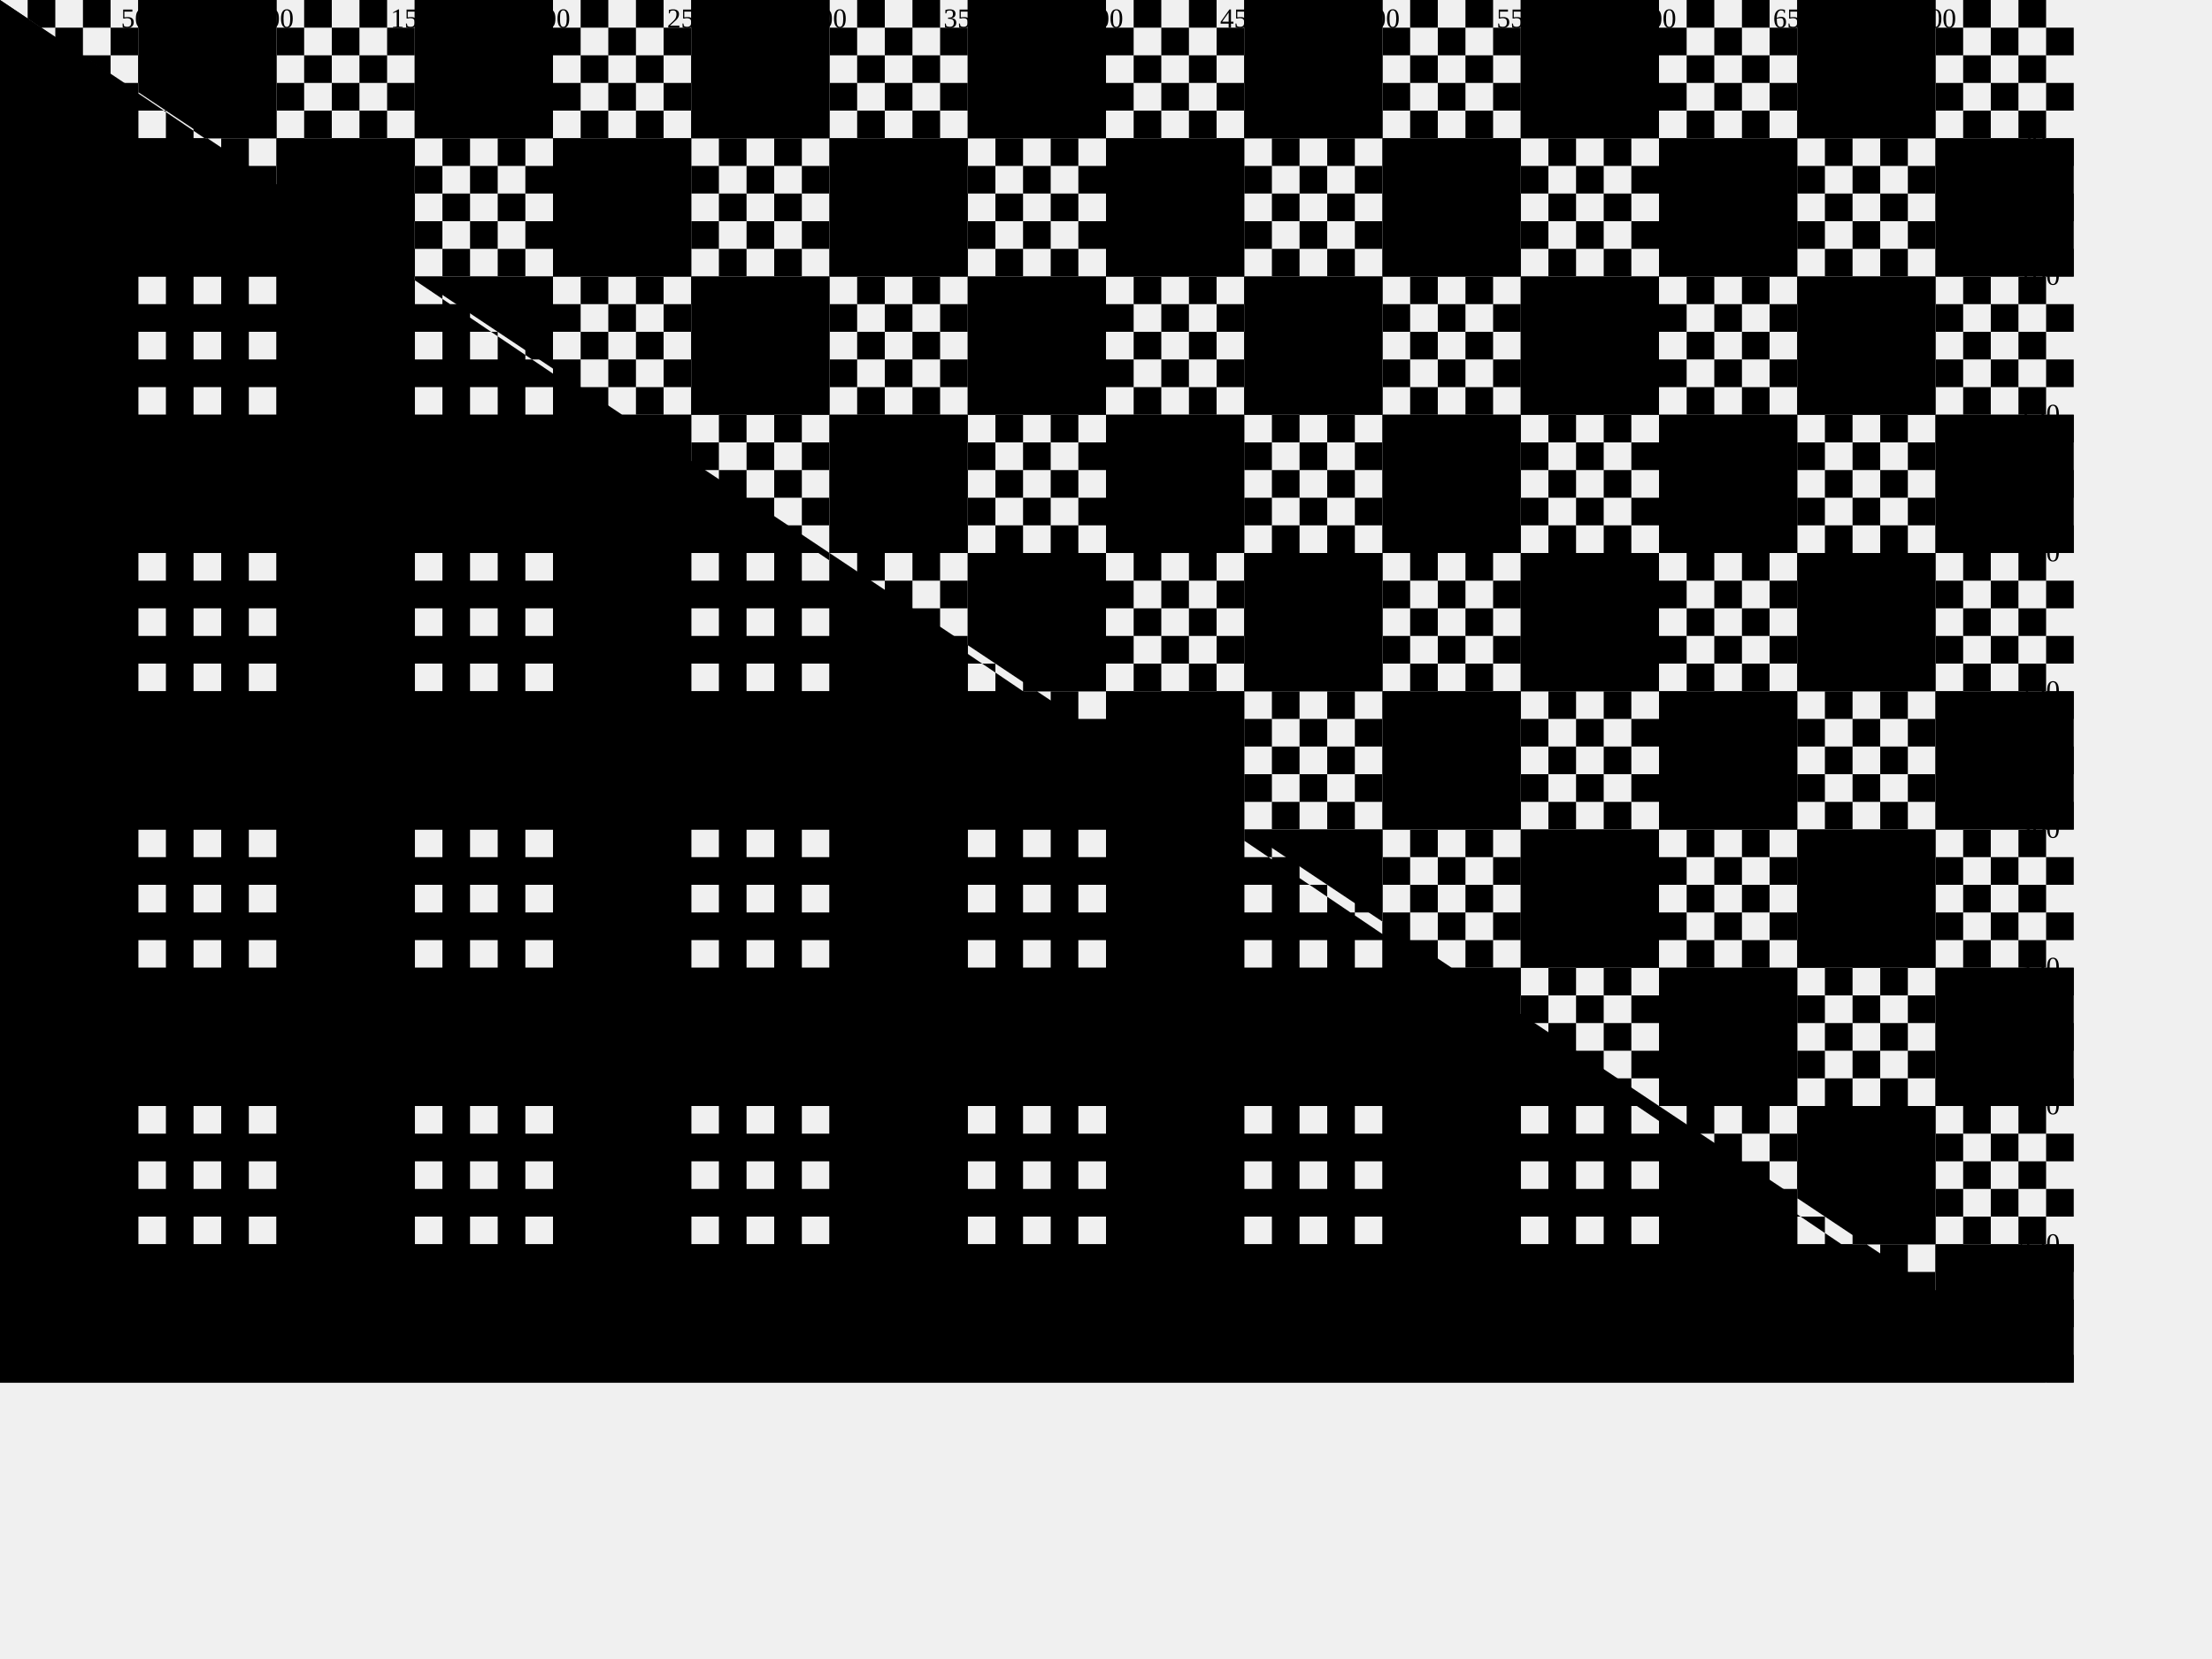
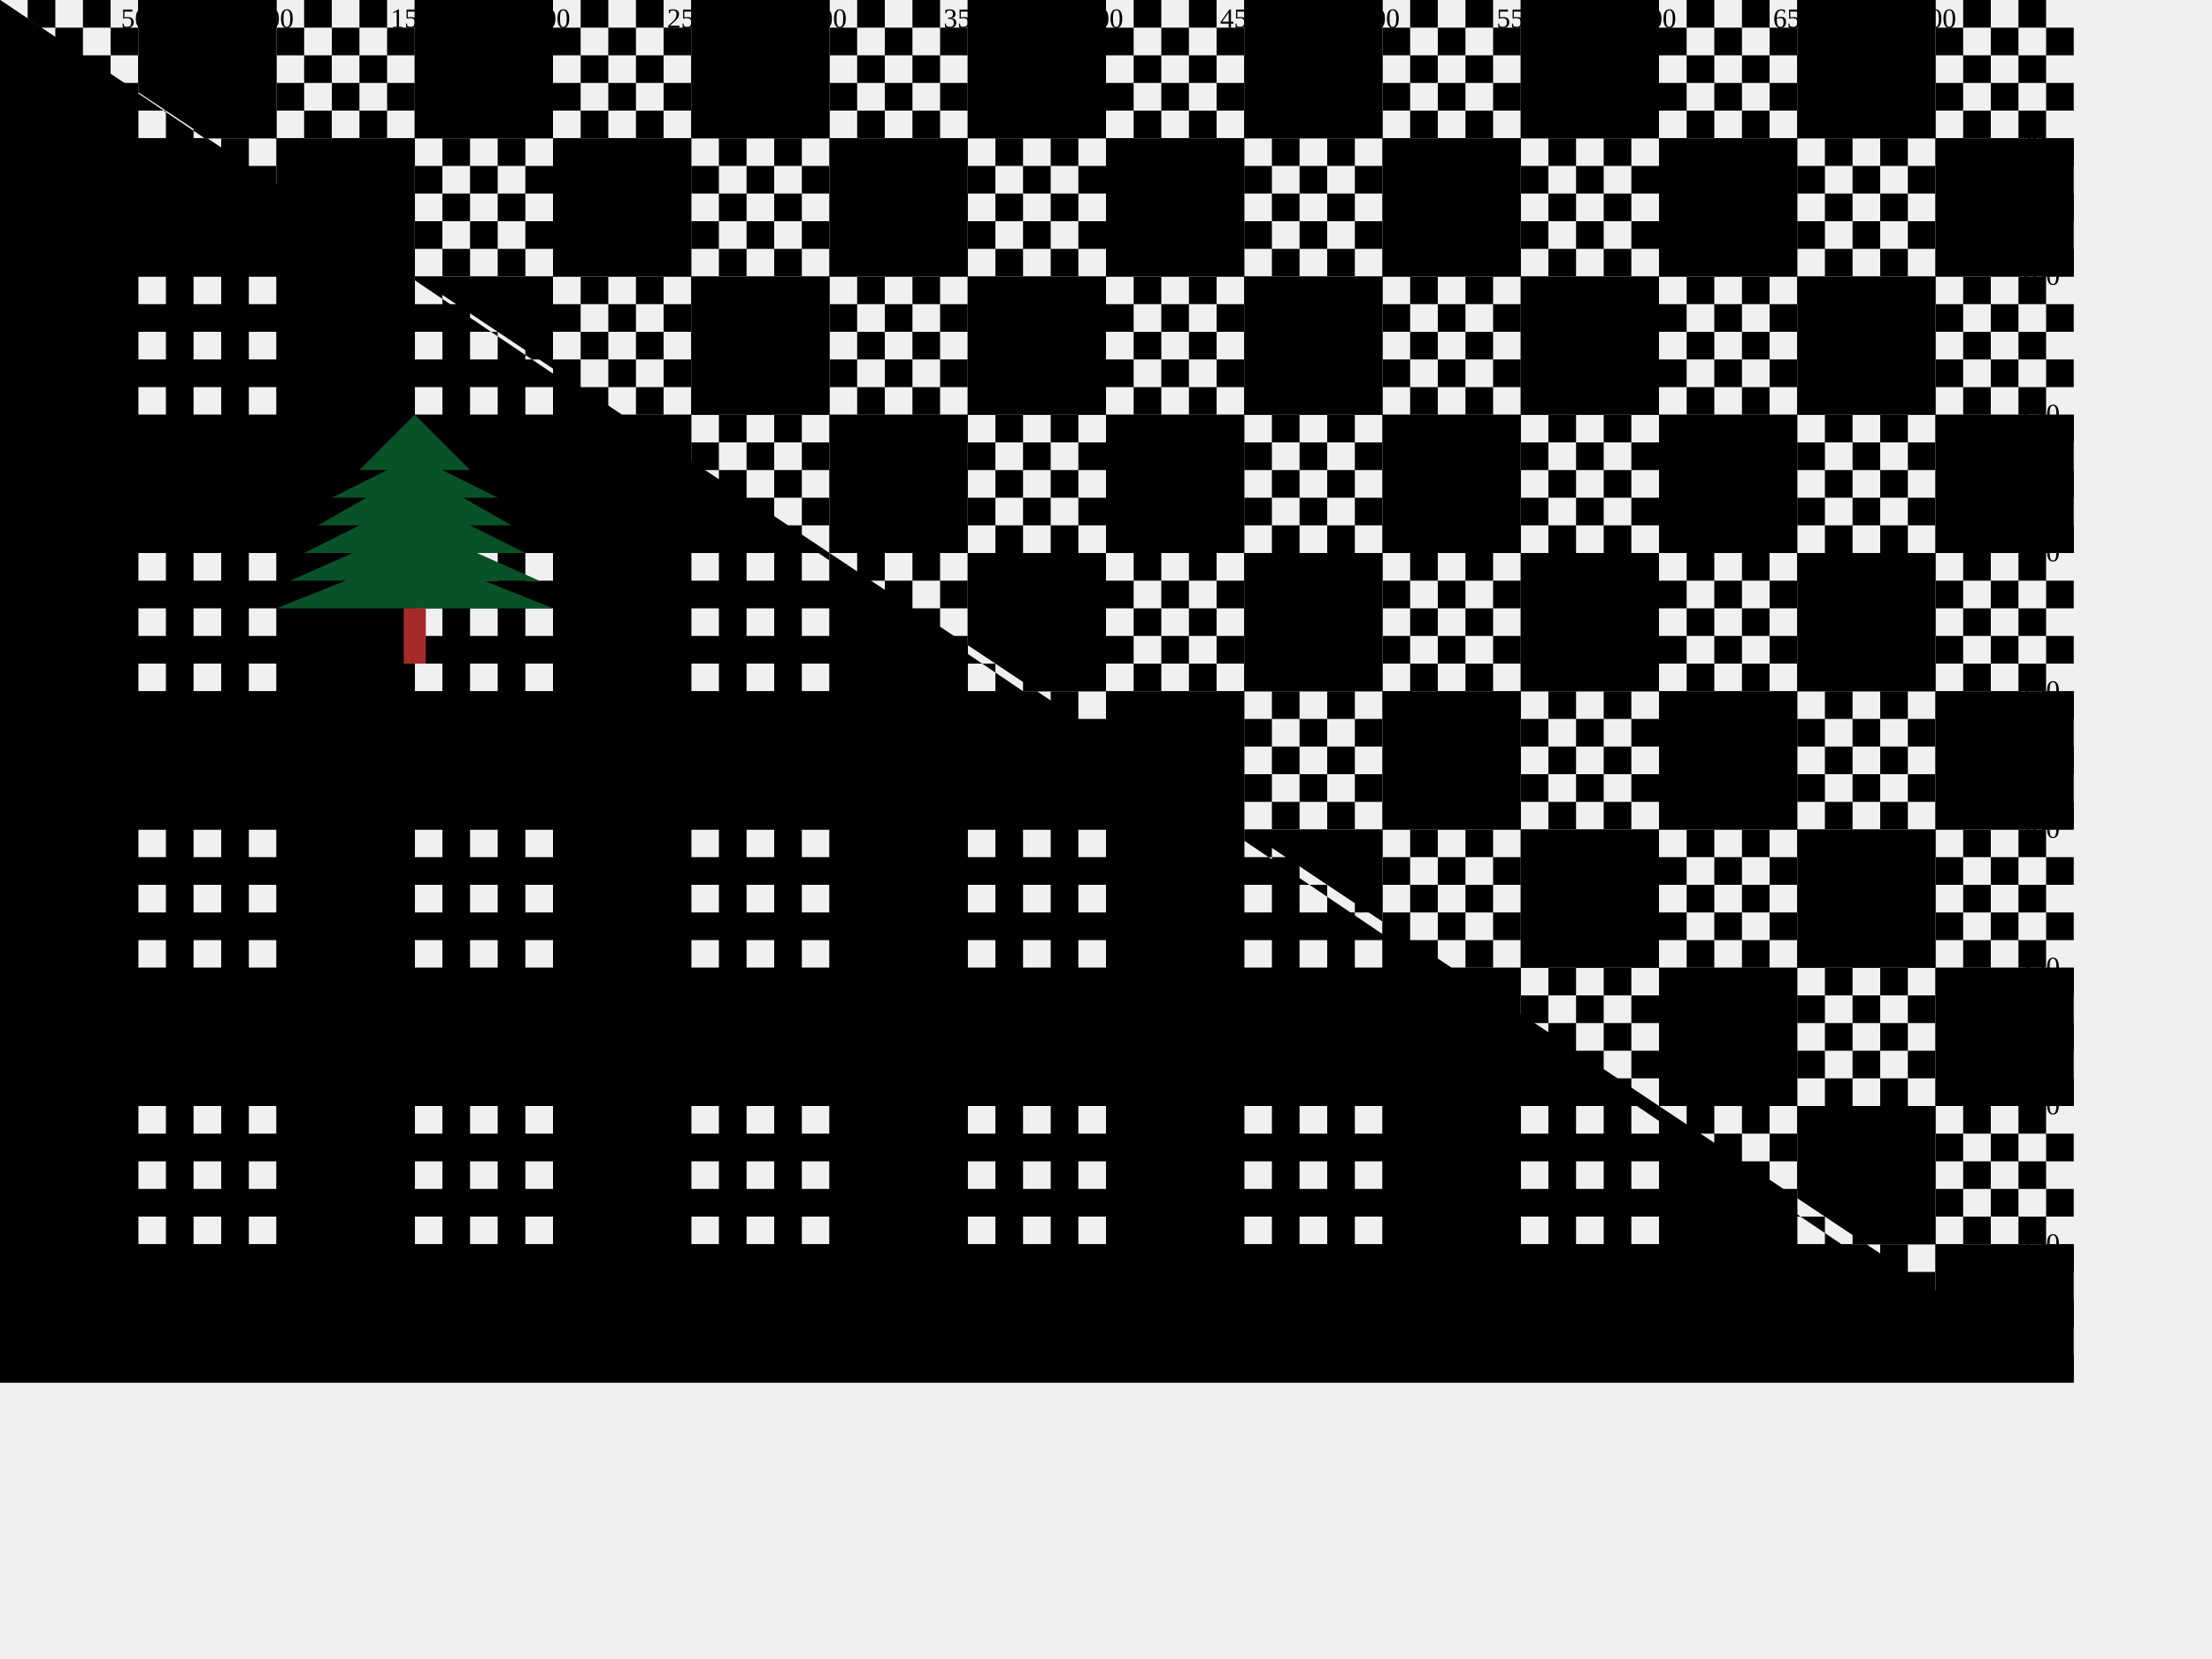
<svg xmlns="http://www.w3.org/2000/svg" xmlns:xlink="http://www.w3.org/1999/xlink" width="800" height="600" viewBox="0 0 800 600">
  <path class="thin" style="stroke-opacity:0.2" d="M0,0   h750v10h-750v10h750v10h-750v10   h750v10h-750v10h750v10h-750v10   h750v10h-750v10h750v10h-750v10   h750v10h-750v10h750v10h-750v10   h750v10h-750v10h750v10h-750v10   h750v10h-750v10h750v10h-750v10   h750v10h-750v10h750v10h-750v10   h750v10h-750v10h750v10h-750v10   h750v10h-750v10h750v10h-750v10   h750v10h-750v10h750v10h-750v10   h750v10h-750v10h750v10h-750v10   h750v10h-750v10h750v10h-750v10   h750v10h-750v10   h750v-500h-750v500   h10v-500h10v500h10v-500h10v500   h10v-500h10v500h10v-500h10v500   h10v-500h10v500h10v-500h10v500   h10v-500h10v500h10v-500h10v500   h10v-500h10v500h10v-500h10v500   h10v-500h10v500h10v-500h10v500   h10v-500h10v500h10v-500h10v500   h10v-500h10v500h10v-500h10v500   h10v-500h10v500h10v-500h10v500   h10v-500h10v500h10v-500h10v500   h10v-500h10v500h10v-500h10v500   h10v-500h10v500h10v-500h10v500   h10v-500h10v500h10v-500h10v500   h10v-500h10v500h10v-500h10v500   h10v-500h10v500h10v-500h10v500   h10v-500h10v500h10v-500h10v500   h10v-500h10v500h10v-500h10v500   h10v-500h10v500h10v-500h10v500   h10v-500h10v500" />
  <path class="outline" style="stroke-opacity:0.2" d="M0,0   h750v50h-750v50h750v50h-750v50   h750v50h-750v50h750v50h-750v50   h750v50h-750v50   h750v-500h-750v500   h50v-500h50v500h50v-500h50v500   h50v-500h50v500h50v-500h50v500   h50v-500h50v500h50v-500h50v500   h50v-500h50v500h50   " />
  <text x="0" style="text-anchor:middle;font-size:10px">
    <tspan x="50" y="10">50</tspan>
    <tspan x="100" y="10">100</tspan>
    <tspan x="150" y="10">150</tspan>
    <tspan x="200" y="10">200</tspan>
    <tspan x="250" y="10">250</tspan>
    <tspan x="300" y="10">300</tspan>
    <tspan x="350" y="10">350</tspan>
    <tspan x="400" y="10">400</tspan>
    <tspan x="450" y="10">450</tspan>
    <tspan x="500" y="10">500</tspan>
    <tspan x="550" y="10">550</tspan>
    <tspan x="600" y="10">600</tspan>
    <tspan x="650" y="10">650</tspan>
    <tspan x="700" y="10">700</tspan>
  </text>
  <text style="text-anchor:start;font-size:10px">
    <tspan x="730" y="53">50</tspan>
    <tspan x="730" y="103">100</tspan>
    <tspan x="730" y="153">150</tspan>
    <tspan x="730" y="203">200</tspan>
    <tspan x="730" y="253">250</tspan>
    <tspan x="730" y="303">300</tspan>
    <tspan x="730" y="353">350</tspan>
    <tspan x="730" y="403">400</tspan>
    <tspan x="730" y="453">450</tspan>
  </text>
  <defs>
    <g id="mountain" transform="translate(0,0)">
      <g transform="translate(-500,0)">
        <polygon points="200,300 400,0 550,300" fill="grey" />
        <polygon points="366,50 400,0 425,50" fill="white" />
      </g>
      <g transform="translate(0,0)">
        <polygon points="-100,300 100,0 200,300" fill="grey" />
        <polygon points="66,50 100,0 118,50" fill="white" />
      </g>
      <g transform="translate(0,0)">
        <polygon points="100,300 200,70 350,300" fill="grey" />
        <polygon points="186,100 200,70 220,100" fill="white" />
      </g>
      <g transform="translate(0,0)">
        <polygon points="200,300 400,0 550,300" fill="grey" />
        <polygon points="366,50 400,0 425,50" fill="white" />
      </g>
      <g transform="translate(-50,0)">
        <polygon points="450,300 650,70 750,300" fill="grey" />
        <polygon points="623,100 650,70 664,100" fill="white" />
      </g>
    </g>
    <g id="tree" transform="translate(100,100)">
-       <polygon points="623,100 650,70 664,100" fill="rgb(9,82,40)" />
+       <g>
+         <polygon points="0,120 50,100 100,120" fill="rgb(9,82,40)" />
+         <polygon points="5,110 50,90 95,110" fill="rgb(9,82,40)" />
+         <polygon points="10,100 50,80 90,100" fill="rgb(9,82,40)" />
+         <polygon points="15,90 50,70 85,90" fill="rgb(9,82,40)" />
+         <polygon points="20,80 50,65 80,80" fill="rgb(9,82,40)" />
+         <polygon points="30,70 50,50 70,70" fill="rgb(9,82,40)" />
+       </g>
+       <g transform="translate(46,120)">
+         <rect width="8" height="20" fill="brown" />
+       </g>
    </g>
  </defs>
-   <use xlink:href="#tree" x="100" y="100" />
+   <use xlink:href="#tree" x="0" y="0" />
</svg>
